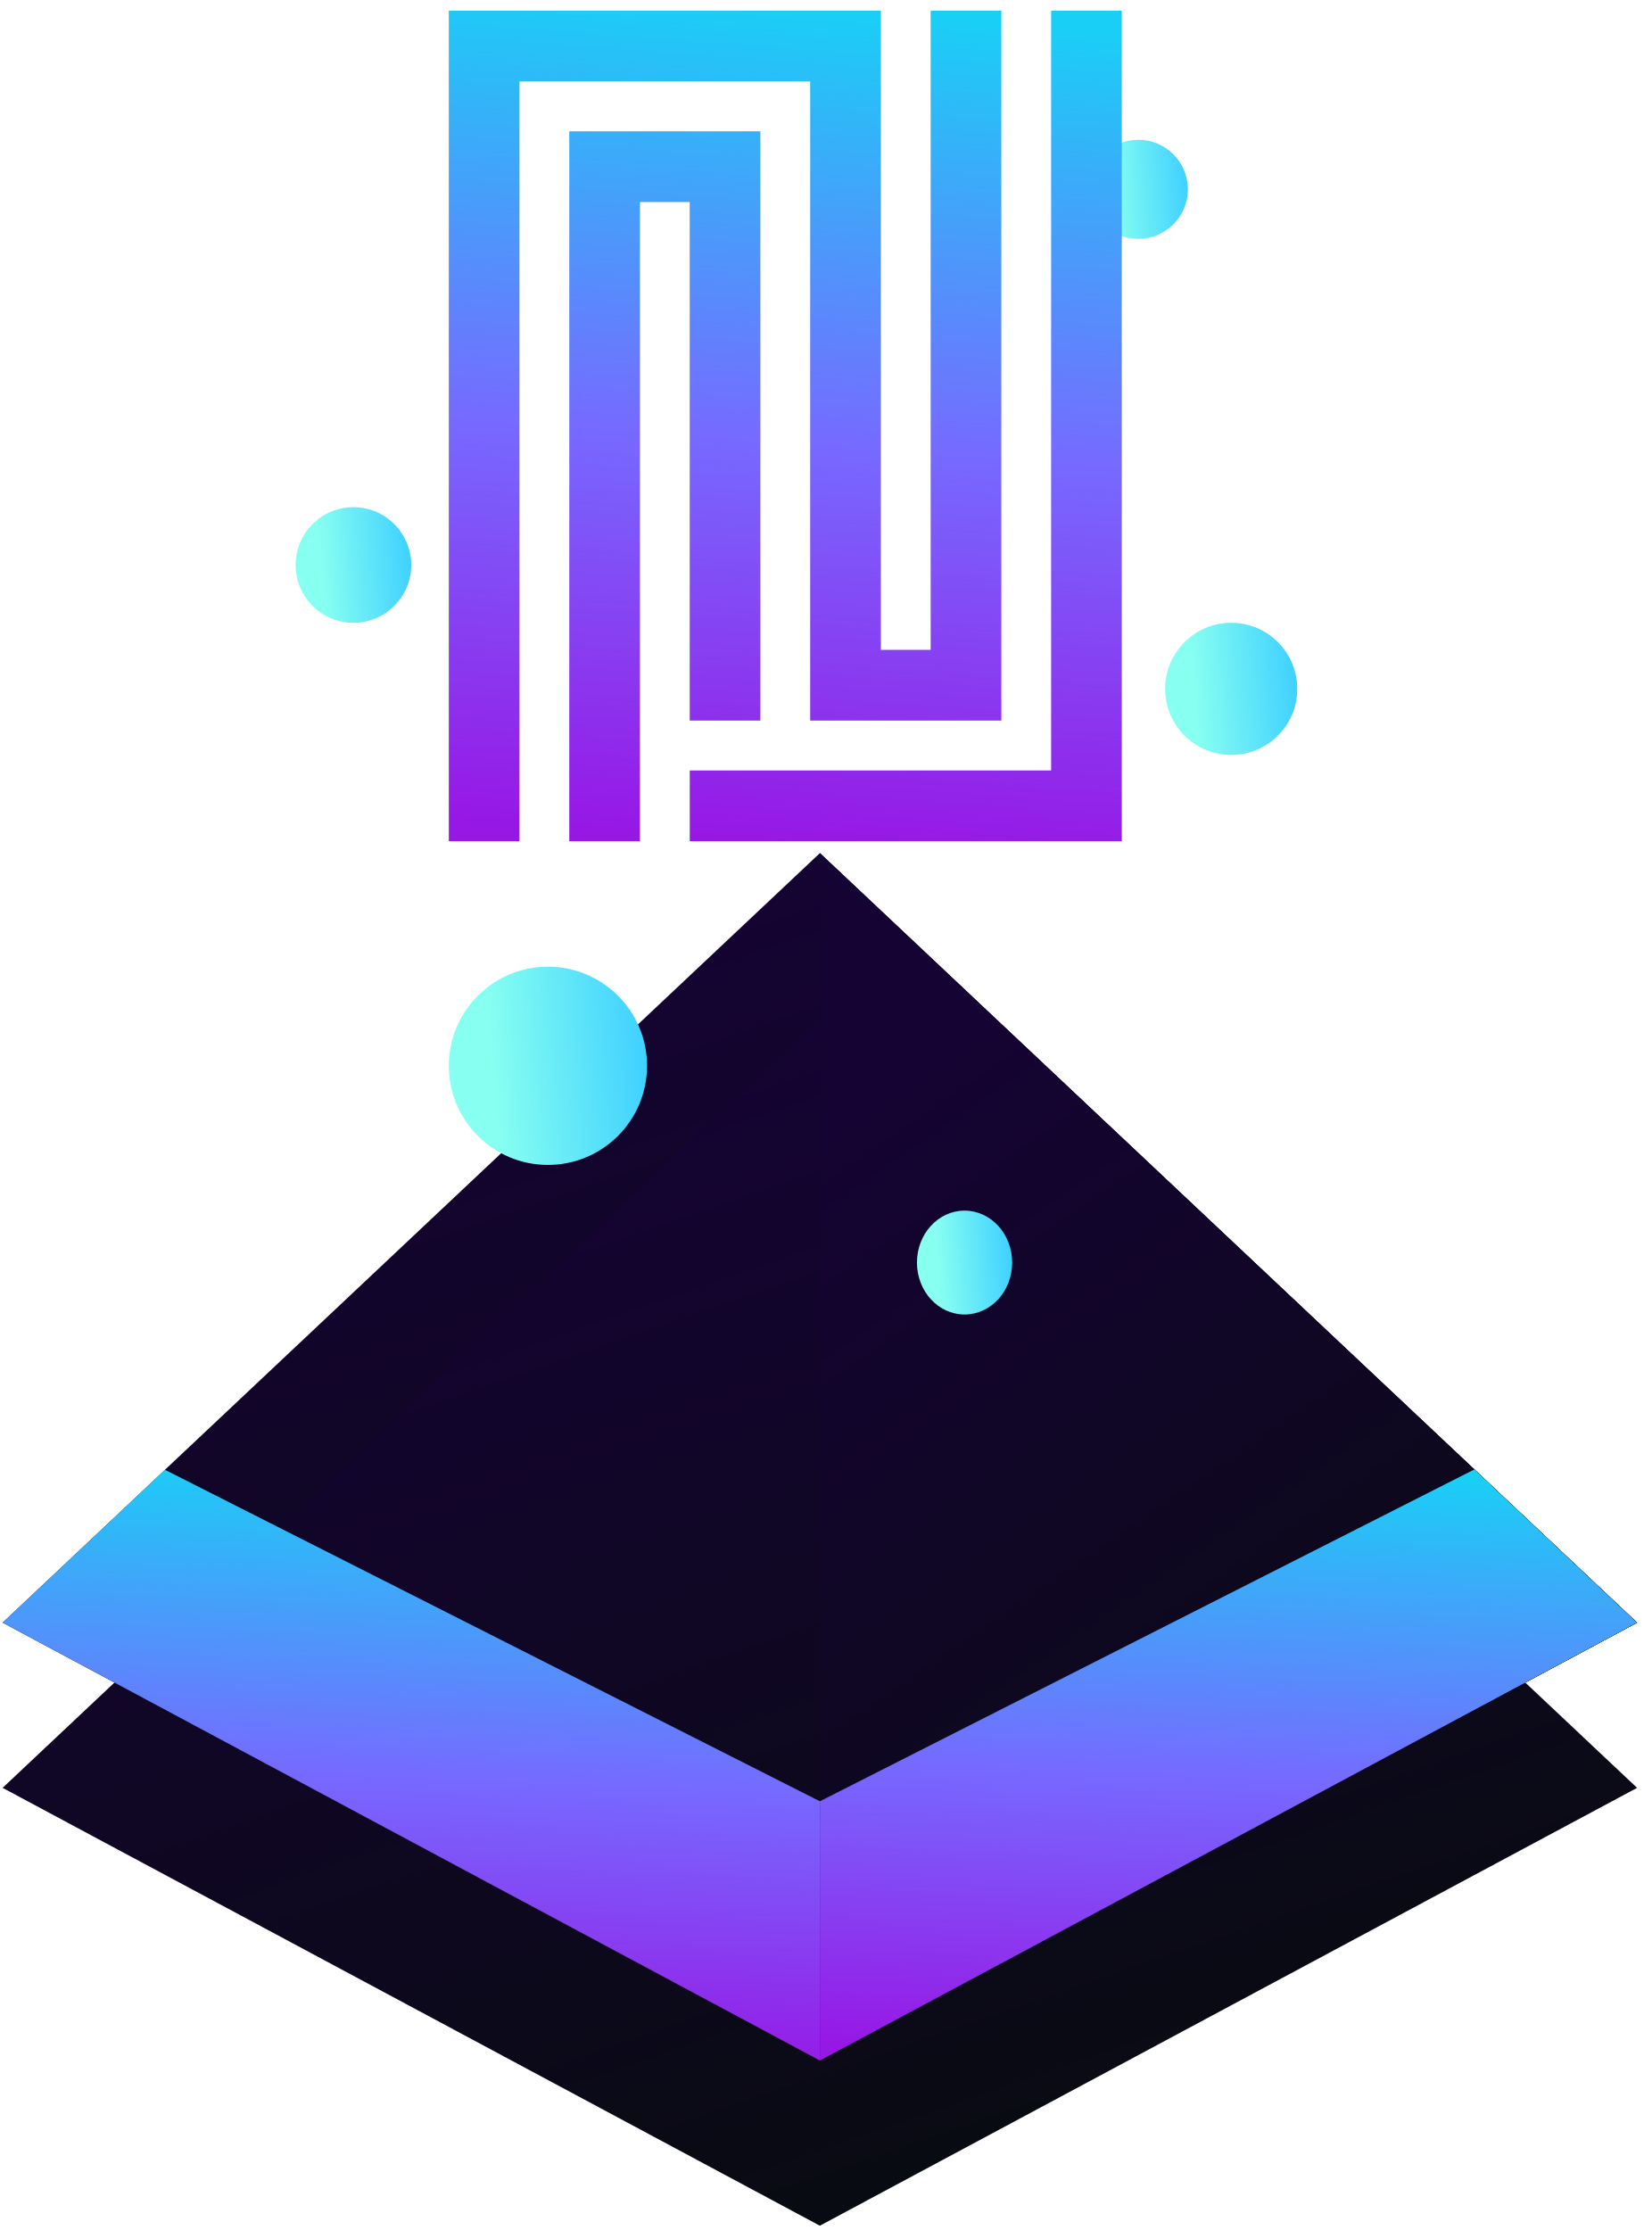
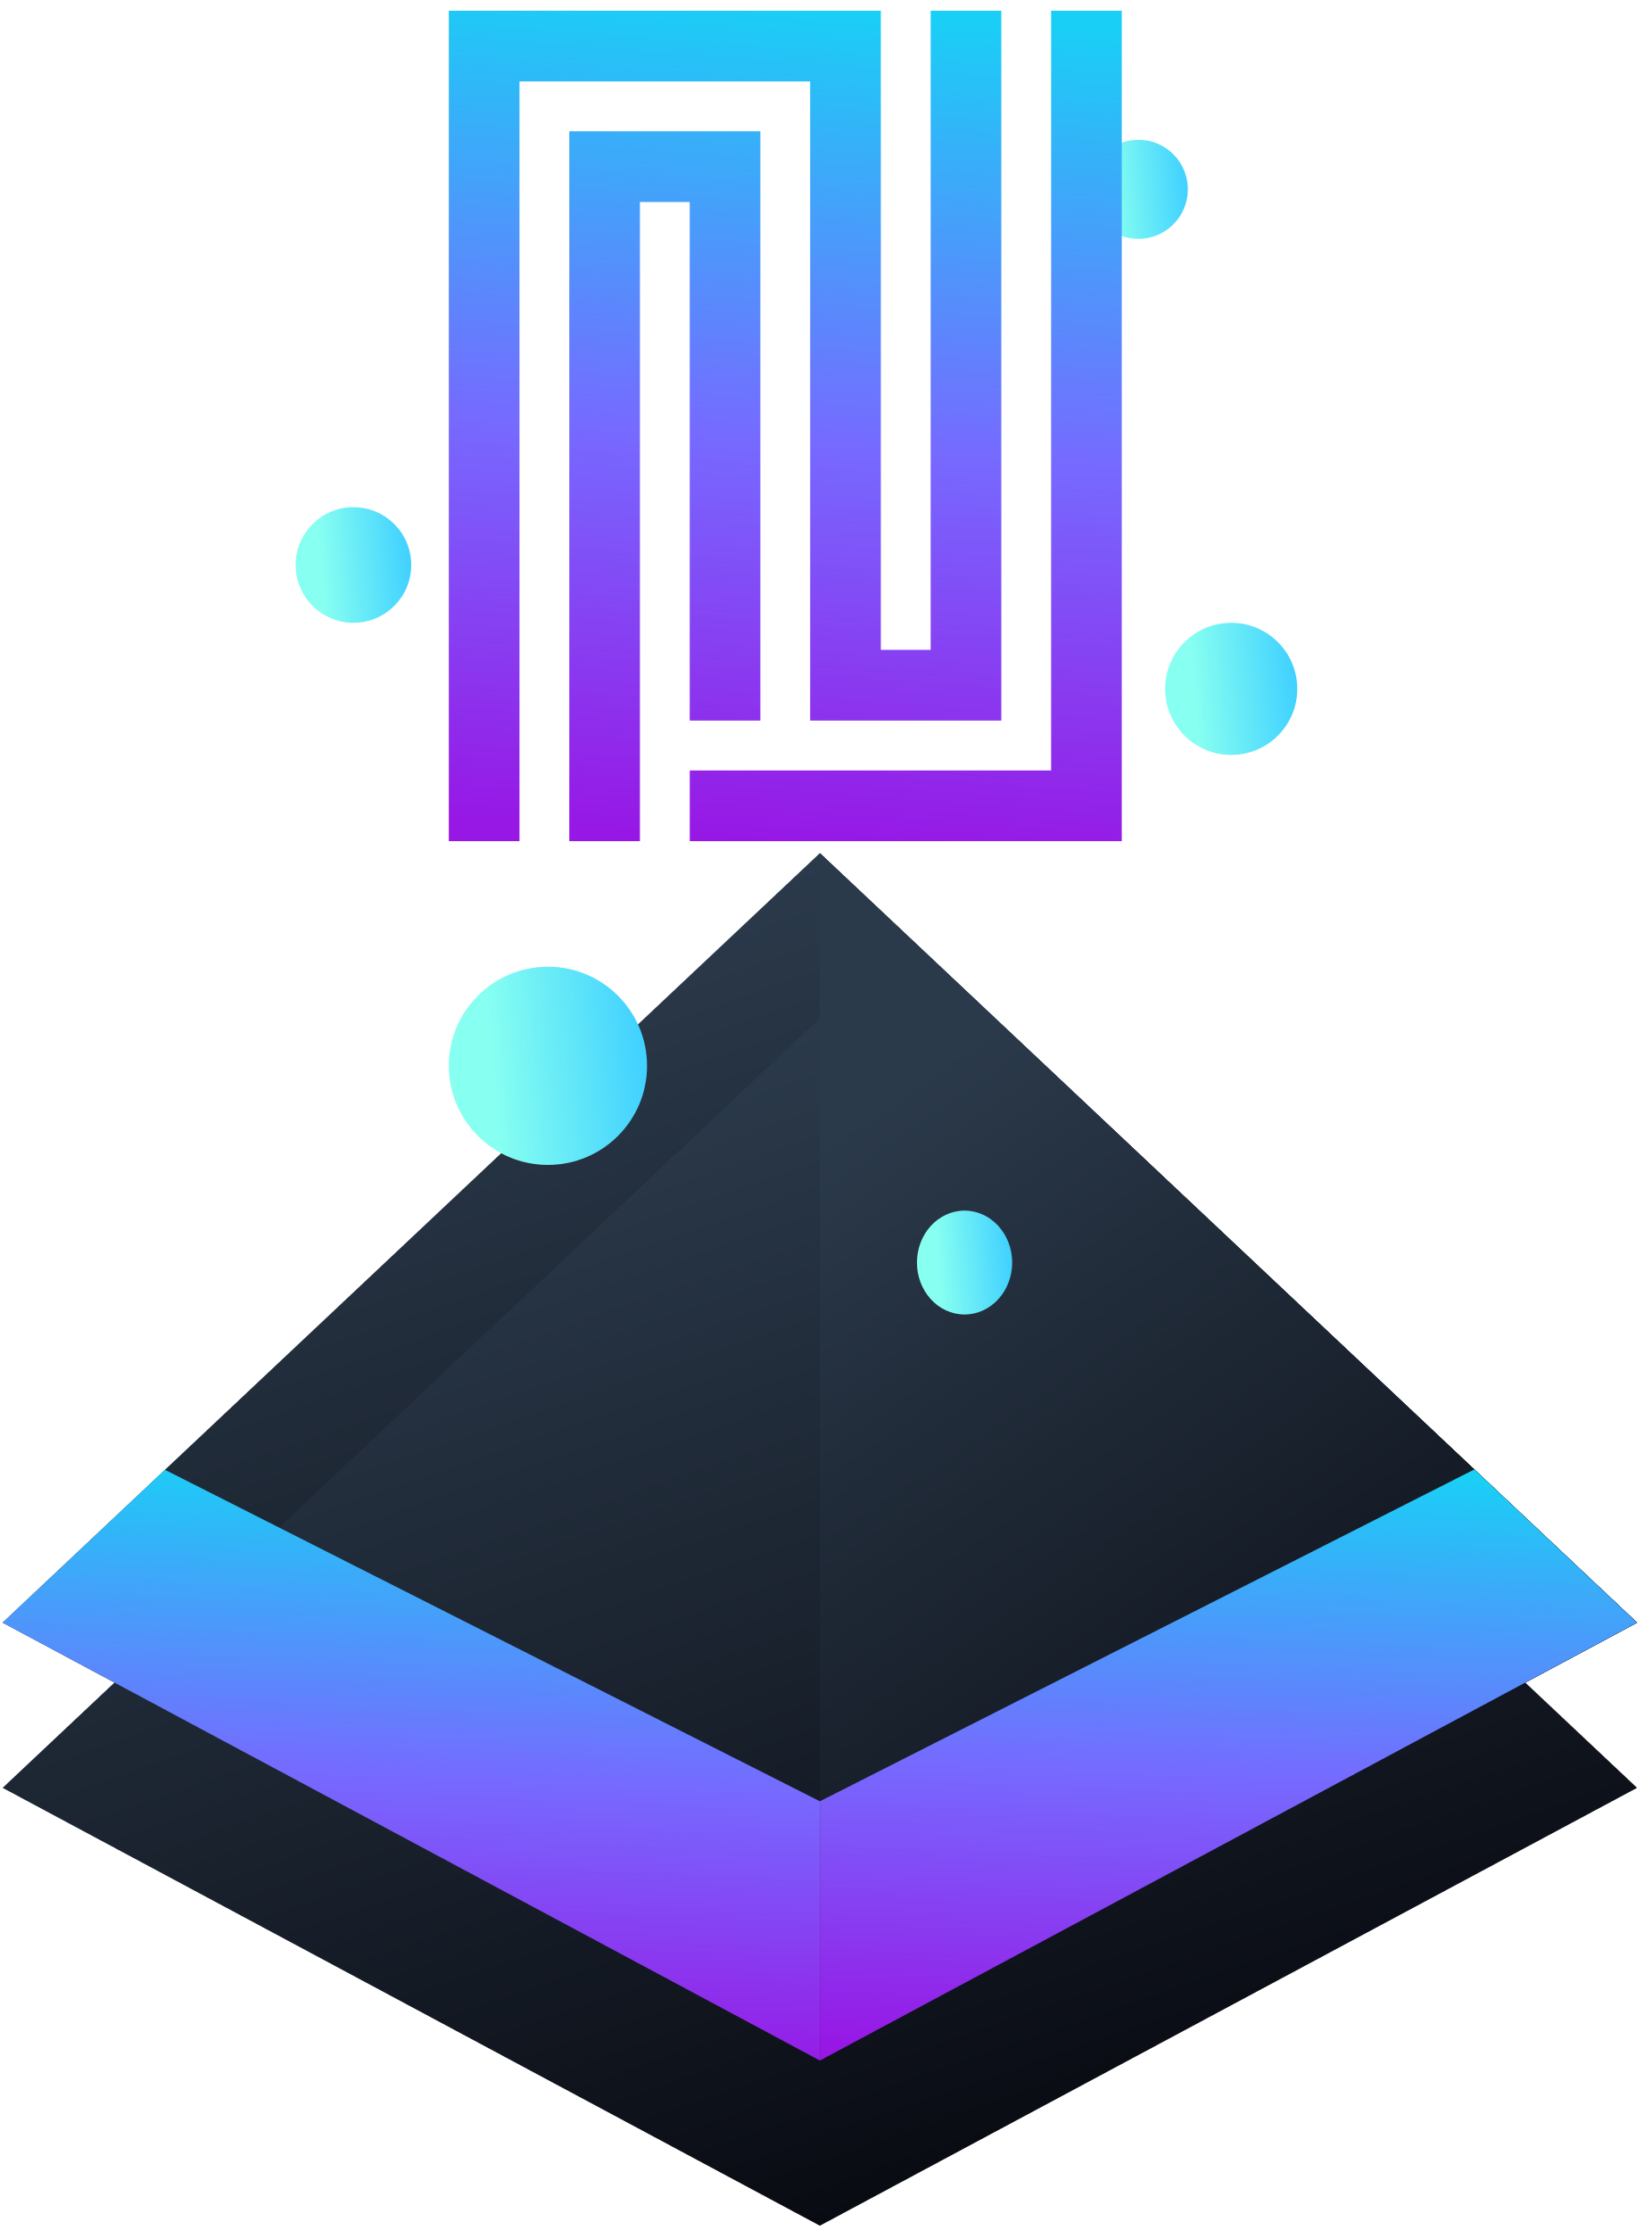
<svg xmlns="http://www.w3.org/2000/svg" width="100" height="135" viewBox="0 0 100 135" fill="none">
  <circle cx="68.909" cy="11.461" r="3" fill="url(#paint0_linear_3208_821)" />
  <path d="M49.632 51.647L99.106 98.233L49.632 124.741L0.158 98.233L49.632 51.647Z" fill="url(#paint1_linear_3208_821)" />
  <path d="M99.106 98.233L49.632 51.647L49.632 124.741L99.106 98.233Z" fill="url(#paint2_linear_3208_821)" />
  <path d="M49.632 61.647L99.106 108.233L49.632 134.741L0.158 108.233L9.985 98.98L23.042 86.684L49.632 61.647Z" fill="url(#paint3_linear_3208_821)" />
  <path d="M0.158 98.232L49.632 124.74L49.632 109.046L9.985 88.978L0.158 98.232Z" fill="url(#paint4_linear_3208_821)" />
  <path d="M99.106 98.233L49.632 124.741L49.632 112.047L49.632 51.647L89.255 88.957L99.106 98.233Z" fill="url(#paint5_linear_3208_821)" />
  <path d="M49.632 124.741L99.106 98.233L89.255 88.957L49.632 109.047L49.632 124.741Z" fill="url(#paint6_linear_3208_821)" />
  <path d="M60.617 0.648H56.34V39.341H53.323V0.648H27.17V50.922H31.447V4.929L49.047 4.929V43.622L60.617 43.622L60.617 0.648Z" fill="url(#paint7_linear_3208_821)" />
  <path d="M46.031 7.948H34.463V50.922H38.739V12.229L41.754 12.229V43.622H46.031V7.948Z" fill="url(#paint8_linear_3208_821)" />
  <path d="M67.909 0.648H63.632V46.641H41.756V50.921L67.909 50.922V0.648Z" fill="url(#paint9_linear_3208_821)" />
  <circle cx="33.17" cy="64.522" r="6" fill="url(#paint10_linear_3208_821)" />
  <circle cx="74.534" cy="41.703" r="4" fill="url(#paint11_linear_3208_821)" />
  <circle cx="21.395" cy="34.203" r="3.5" fill="url(#paint12_linear_3208_821)" />
  <ellipse cx="58.392" cy="76.433" rx="2.882" ry="3.144" fill="url(#paint13_linear_3208_821)" />
  <defs>
    <linearGradient id="paint0_linear_3208_821" x1="67.467" y1="14.464" x2="71.968" y2="14.107" gradientUnits="userSpaceOnUse">
      <stop stop-color="#87FFF1" />
      <stop offset="1" stop-color="#42D2FF" />
    </linearGradient>
    <linearGradient id="paint1_linear_3208_821" x1="0.121" y1="68.786" x2="22.611" y2="134.052" gradientUnits="userSpaceOnUse">
-       <stop stop-color="#150333" />
+       <stop stop-color="#2b3a4b" />
      <stop offset="1" stop-color="#090B12" />
    </linearGradient>
    <linearGradient id="paint2_linear_3208_821" x1="49.613" y1="68.786" x2="83.73" y2="118.289" gradientUnits="userSpaceOnUse">
-       <stop stop-color="#150333" />
+       <stop stop-color="#2b3a4b" />
      <stop offset="1" stop-color="#090B12" />
    </linearGradient>
    <linearGradient id="paint3_linear_3208_821" x1="0.121" y1="78.786" x2="22.611" y2="144.052" gradientUnits="userSpaceOnUse">
-       <stop stop-color="#150333" />
+       <stop stop-color="#2b3a4b" />
      <stop offset="1" stop-color="#090B12" />
    </linearGradient>
    <linearGradient id="paint4_linear_3208_821" x1="28.326" y1="88.978" x2="26.776" y2="124.821" gradientUnits="userSpaceOnUse">
      <stop stop-color="#1ACFF6" />
      <stop offset="0.52" stop-color="#766AFF" />
      <stop offset="1" stop-color="#9718E5" />
    </linearGradient>
    <linearGradient id="paint5_linear_3208_821" x1="49.613" y1="68.786" x2="83.73" y2="118.289" gradientUnits="userSpaceOnUse">
-       <stop stop-color="#150333" />
+       <stop stop-color="#2b3a4b" />
      <stop offset="1" stop-color="#090B12" />
    </linearGradient>
    <linearGradient id="paint6_linear_3208_821" x1="77.799" y1="88.957" x2="76.248" y2="124.822" gradientUnits="userSpaceOnUse">
      <stop stop-color="#1ACFF6" />
      <stop offset="0.52" stop-color="#766AFF" />
      <stop offset="1" stop-color="#9718E5" />
    </linearGradient>
    <linearGradient id="paint7_linear_3208_821" x1="50.365" y1="0.648" x2="46.658" y2="50.856" gradientUnits="userSpaceOnUse">
      <stop stop-color="#1ACFF6" />
      <stop offset="0.52" stop-color="#766AFF" />
      <stop offset="1" stop-color="#9718E5" />
    </linearGradient>
    <linearGradient id="paint8_linear_3208_821" x1="50.365" y1="0.648" x2="46.658" y2="50.856" gradientUnits="userSpaceOnUse">
      <stop stop-color="#1ACFF6" />
      <stop offset="0.52" stop-color="#766AFF" />
      <stop offset="1" stop-color="#9718E5" />
    </linearGradient>
    <linearGradient id="paint9_linear_3208_821" x1="50.365" y1="0.648" x2="46.658" y2="50.856" gradientUnits="userSpaceOnUse">
      <stop stop-color="#1ACFF6" />
      <stop offset="0.52" stop-color="#766AFF" />
      <stop offset="1" stop-color="#9718E5" />
    </linearGradient>
    <linearGradient id="paint10_linear_3208_821" x1="30.287" y1="70.527" x2="39.288" y2="69.814" gradientUnits="userSpaceOnUse">
      <stop stop-color="#87FFF1" />
      <stop offset="1" stop-color="#42D2FF" />
    </linearGradient>
    <linearGradient id="paint11_linear_3208_821" x1="72.611" y1="45.707" x2="78.612" y2="45.232" gradientUnits="userSpaceOnUse">
      <stop stop-color="#87FFF1" />
      <stop offset="1" stop-color="#42D2FF" />
    </linearGradient>
    <linearGradient id="paint12_linear_3208_821" x1="19.713" y1="37.706" x2="24.964" y2="37.291" gradientUnits="userSpaceOnUse">
      <stop stop-color="#87FFF1" />
      <stop offset="1" stop-color="#42D2FF" />
    </linearGradient>
    <linearGradient id="paint13_linear_3208_821" x1="57.007" y1="79.58" x2="61.335" y2="79.266" gradientUnits="userSpaceOnUse">
      <stop stop-color="#87FFF1" />
      <stop offset="1" stop-color="#42D2FF" />
    </linearGradient>
  </defs>
</svg>
